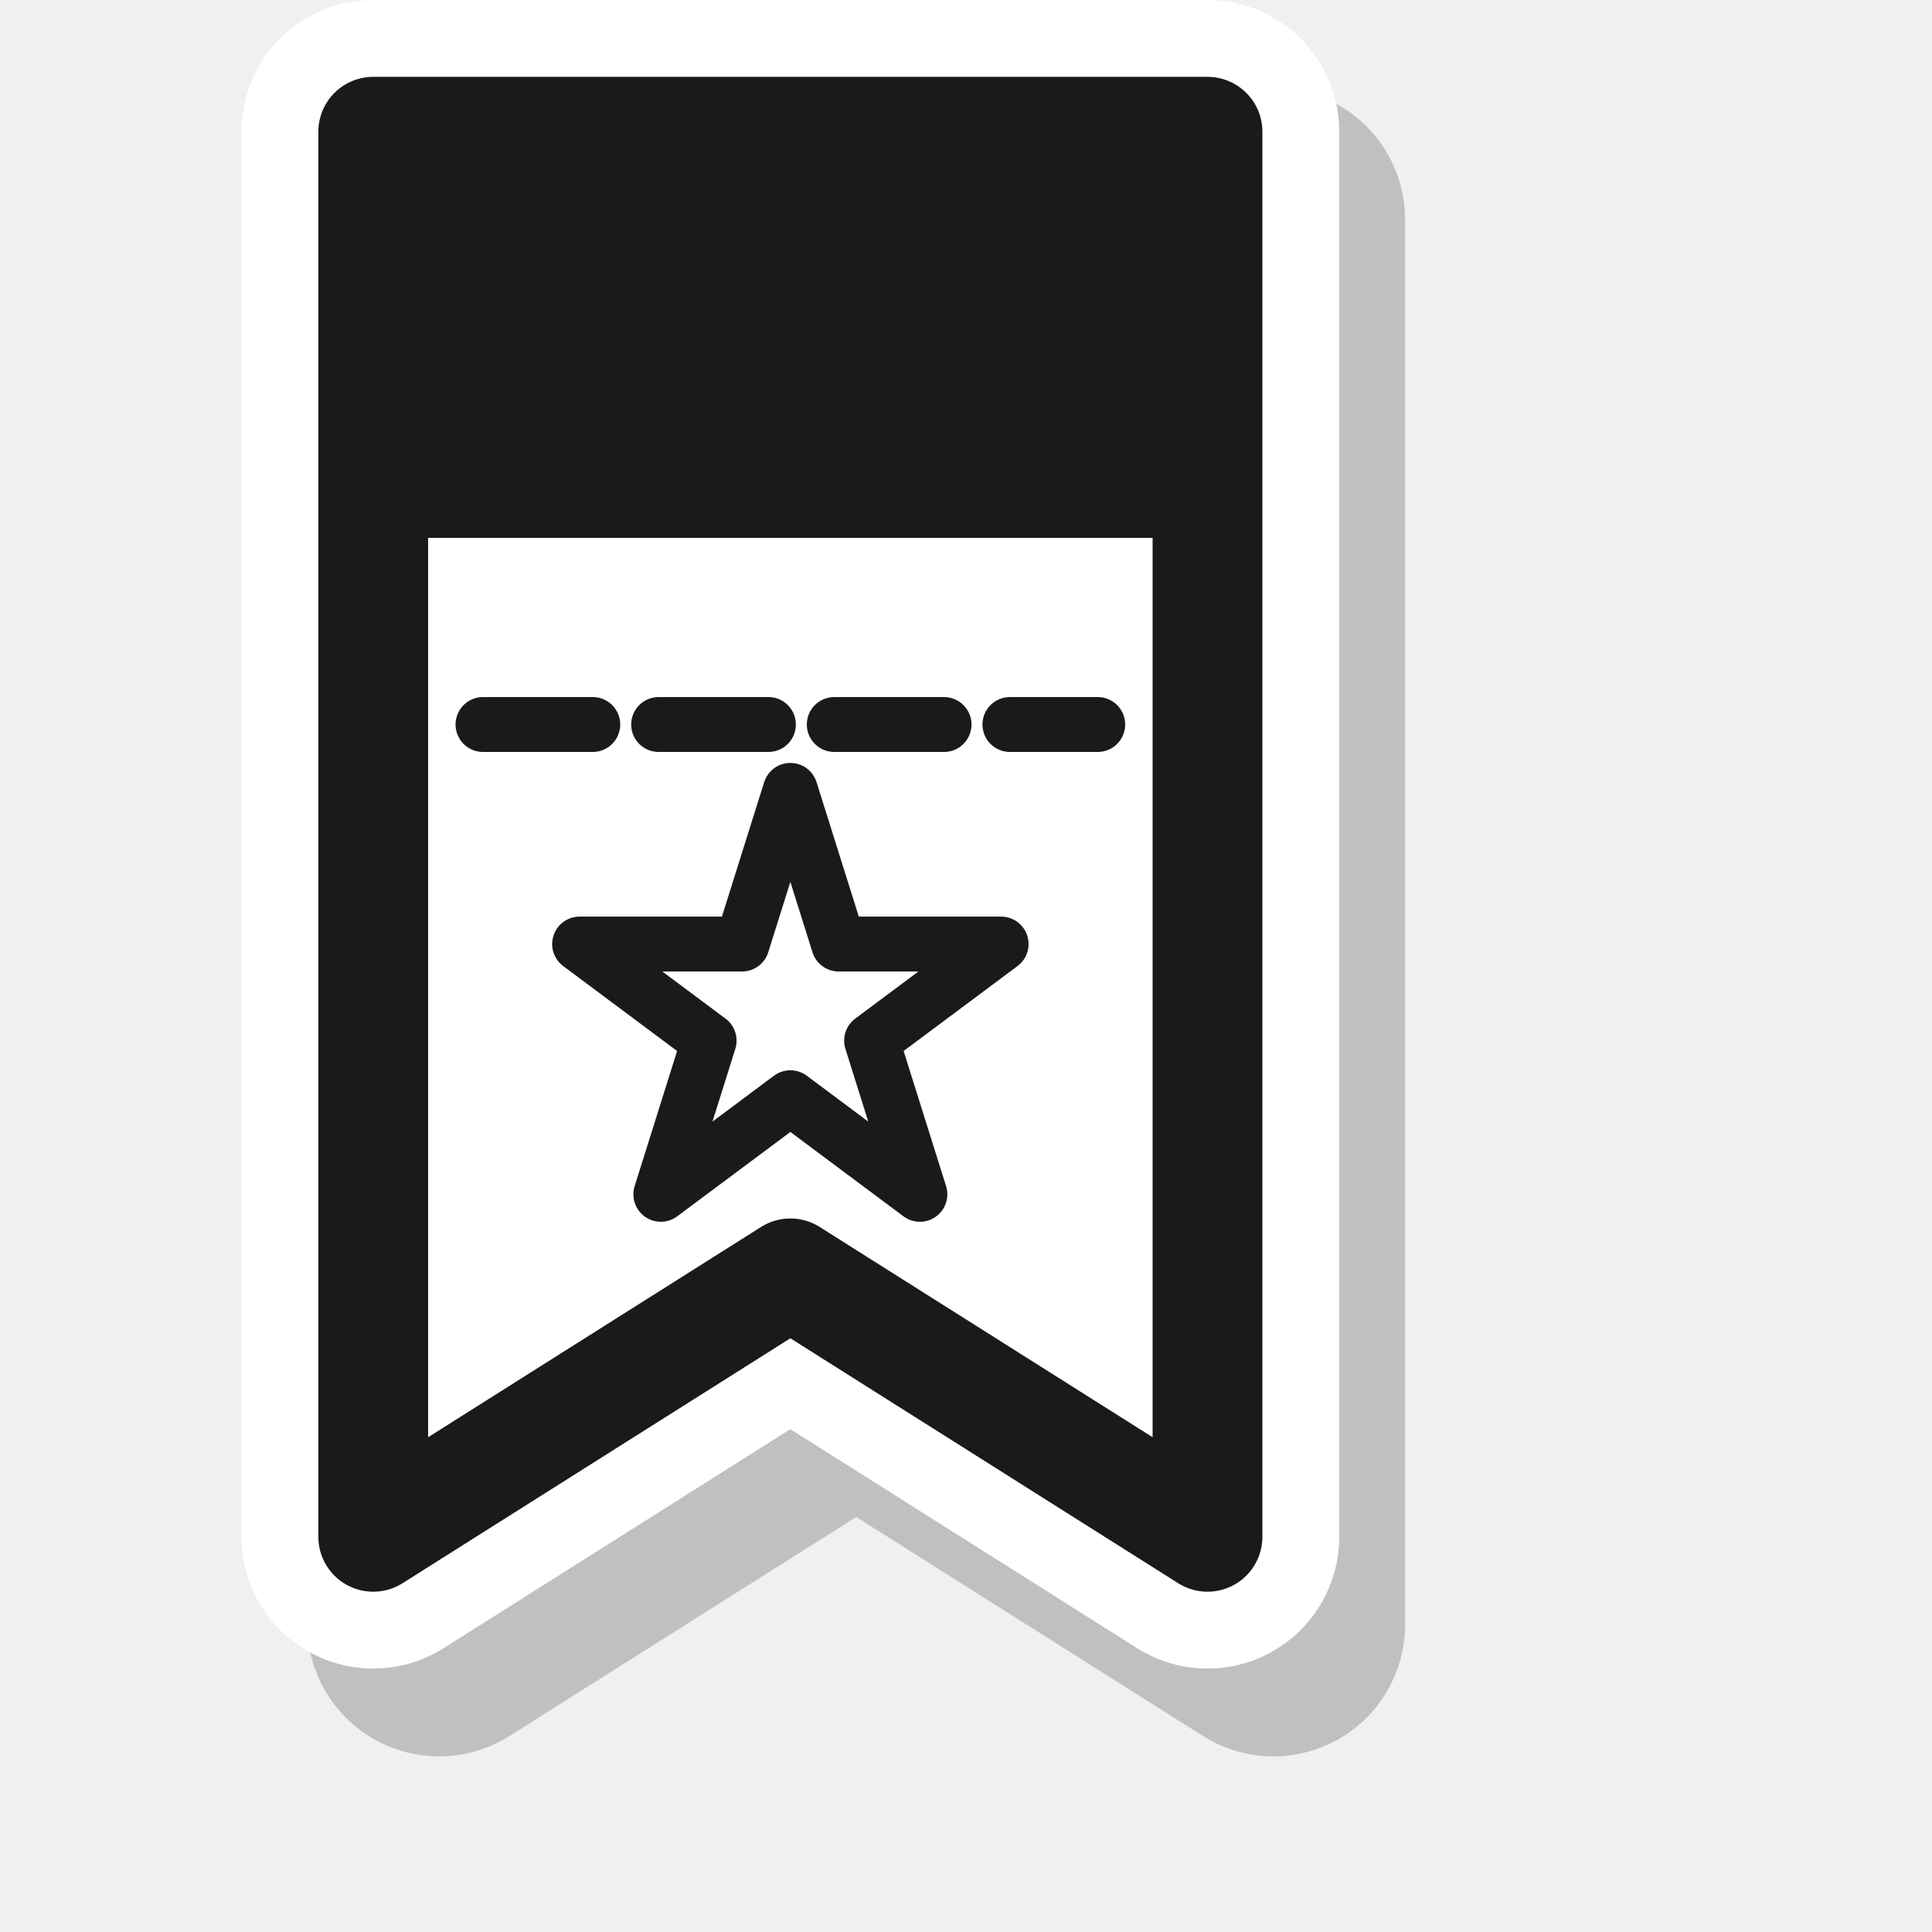
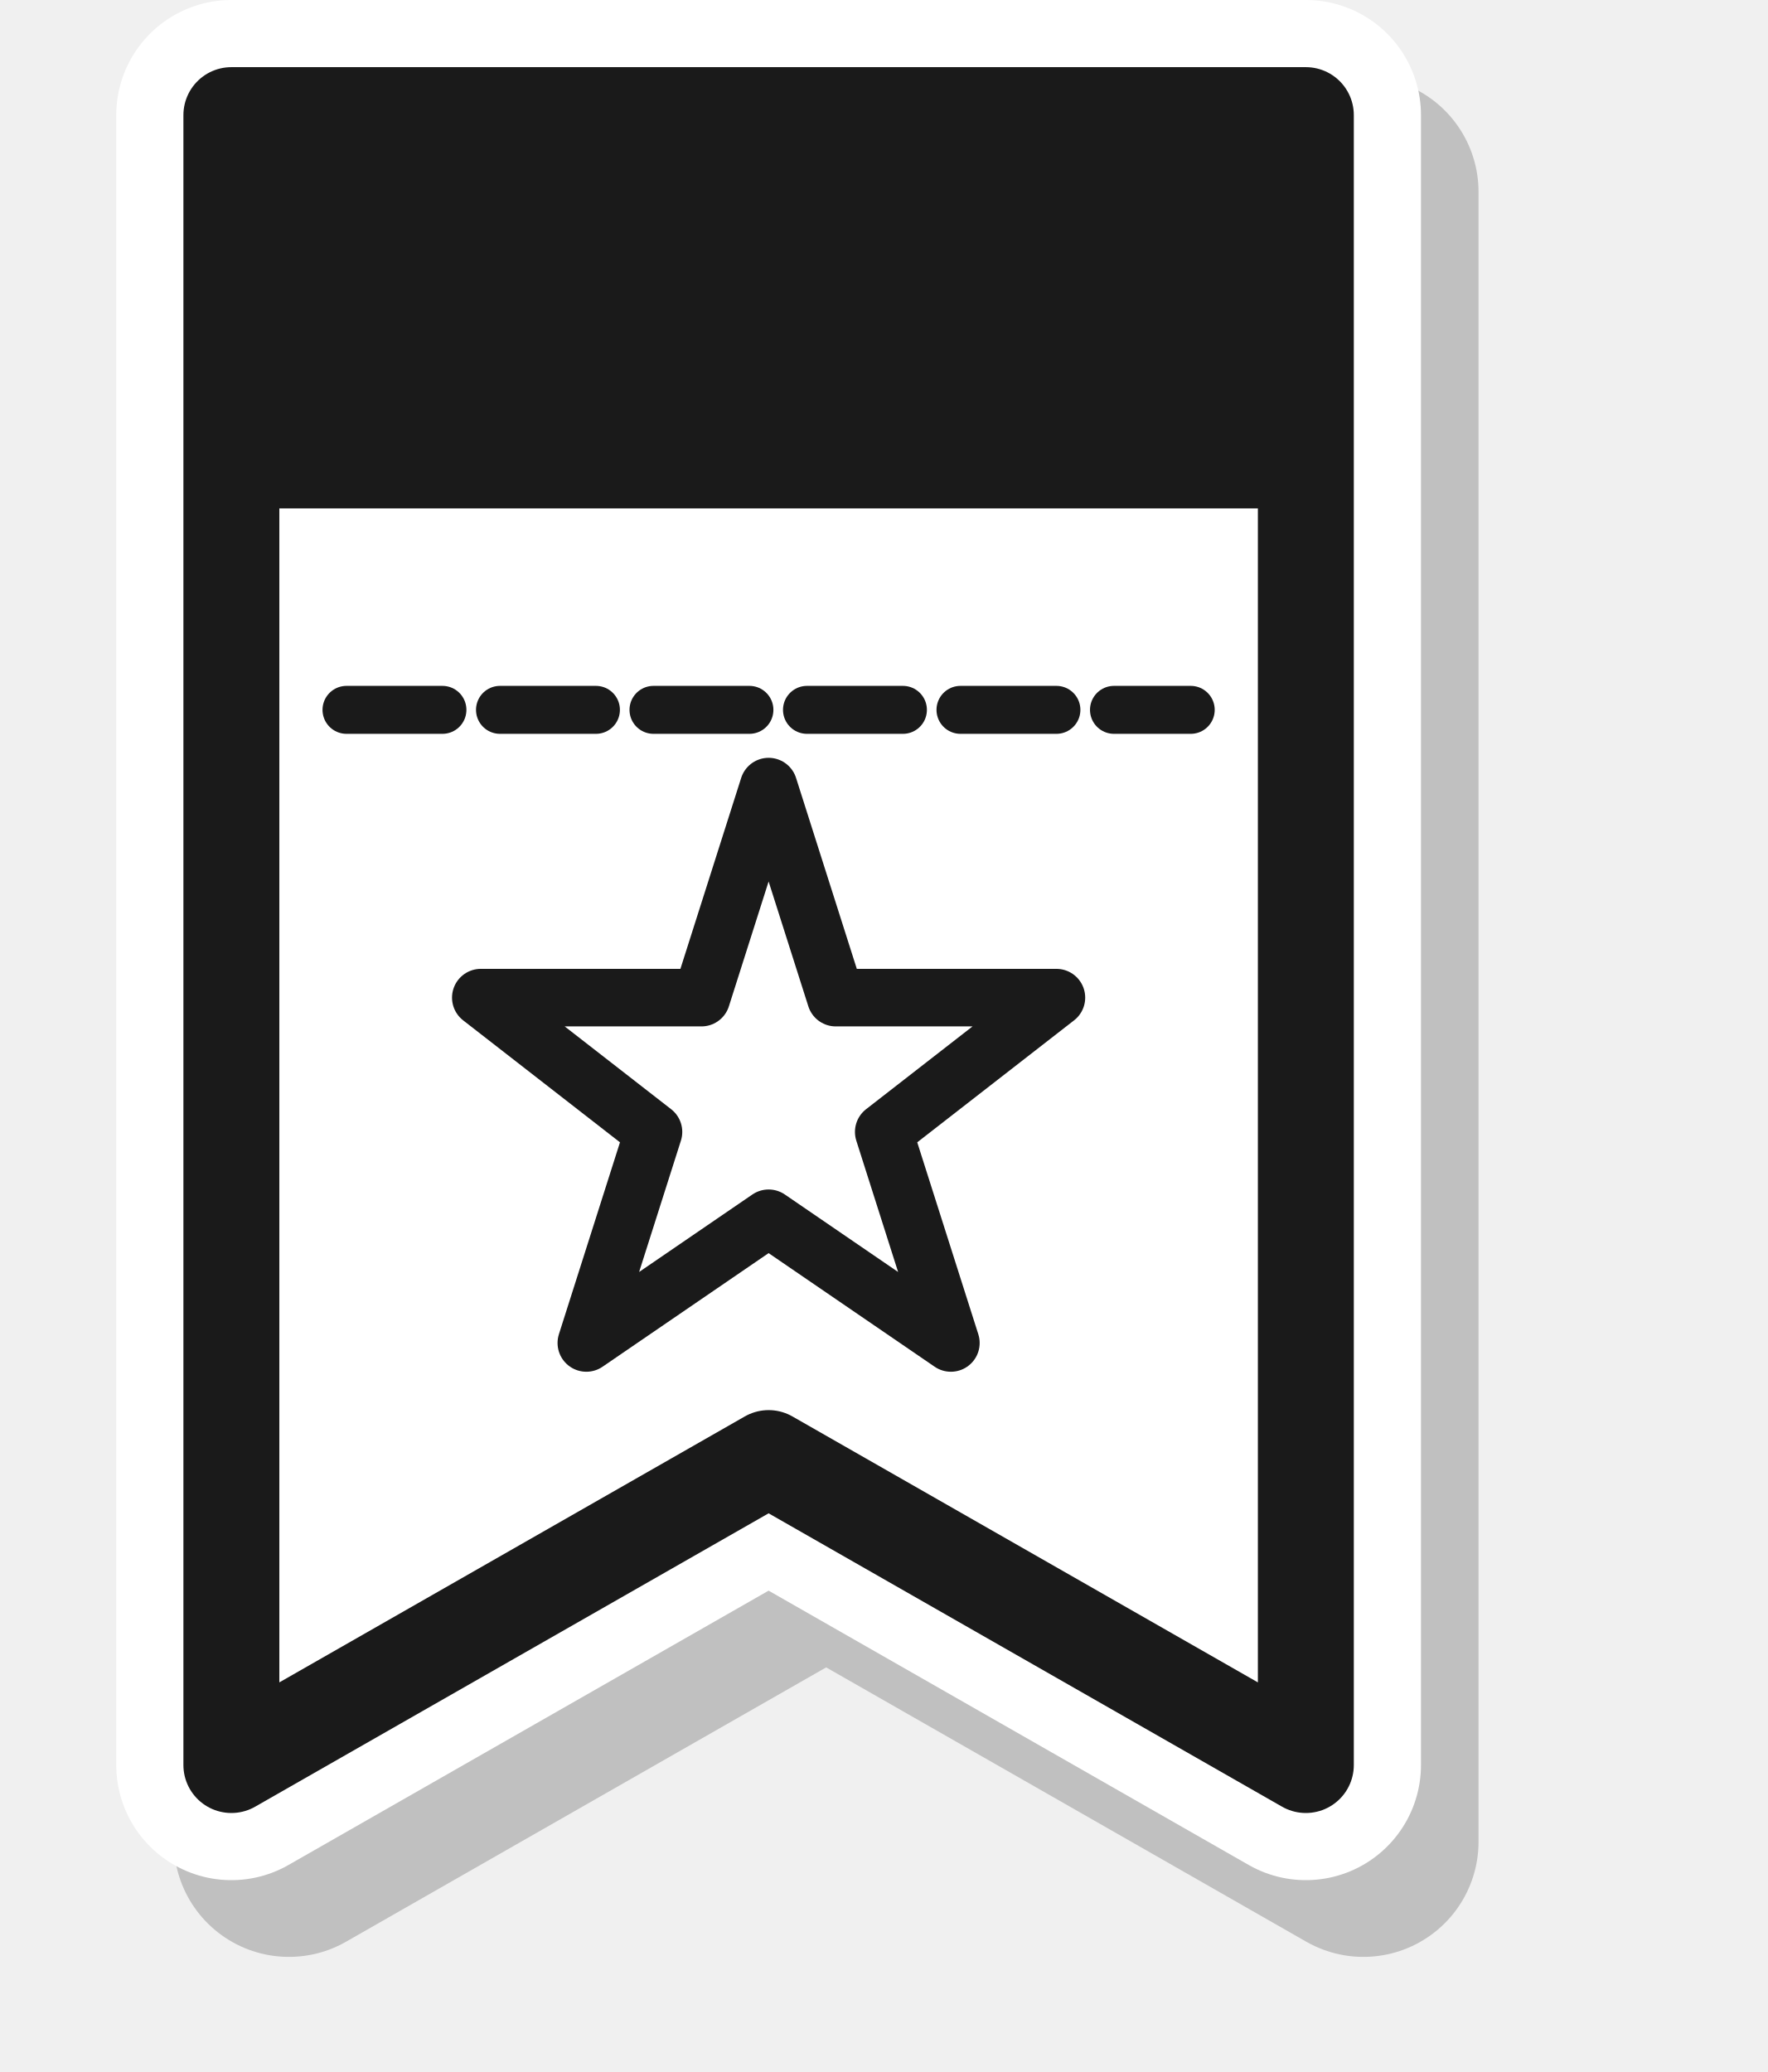
- <svg xmlns="http://www.w3.org/2000/svg" width="72" height="72" viewBox="0 0 88 88" fill="none">
-   <path d="M17 6 L55 6 L55 70 L36 58 L17 70 Z" fill="#c0c0c0" stroke="#c0c0c0" stroke-width="12" stroke-linejoin="round" transform="translate(3,4)" />
-   <path d="M17 6 L55 6 L55 70 L36 58 L17 70 Z" fill="#fff" stroke="#fff" stroke-width="12" stroke-linejoin="round" />
-   <path d="M17 6 L55 6 L55 70 L36 58 L17 70 Z" fill="#fff" stroke="#1a1a1a" stroke-width="5" stroke-linejoin="round" />
-   <rect x="17" y="6" width="38" height="16" fill="#1a1a1a" />
-   <line x1="17" y1="22" x2="55" y2="22" stroke="#1a1a1a" stroke-width="5" />
-   <line x1="22" y1="33" x2="50" y2="33" stroke="#1a1a1a" stroke-width="2.5" stroke-dasharray="5 3" stroke-linecap="round" />
-   <path d="M36 36 L38.2 43 L45.6 43 L39.7 47.4 L41.9 54.4 L36 50 L30.1 54.4 L32.3 47.4 L26.4 43 L33.8 43 Z" fill="#fff" stroke="#1a1a1a" stroke-width="2.5" stroke-linejoin="round" />
+ <svg xmlns="http://www.w3.org/2000/svg" width="58" height="68" viewBox="0 0 88 108" fill="none">
+   <path d="M10 6 L66 6 L66 92 L38 76 L10 92 Z" fill="#c0c0c0" stroke="#c0c0c0" stroke-width="12" stroke-linejoin="round" transform="translate(3,4)" />
+   <path d="M10 6 L66 6 L66 92 L38 76 L10 92 Z" fill="#fff" stroke="#fff" stroke-width="12" stroke-linejoin="round" />
+   <path d="M10 6 L66 6 L66 92 L38 76 L10 92 Z" fill="#fff" stroke="#1a1a1a" stroke-width="5" stroke-linejoin="round" />
+   <rect x="10" y="6" width="56" height="18" fill="#1a1a1a" />
+   <line x1="10" y1="24" x2="66" y2="24" stroke="#1a1a1a" stroke-width="5" />
+   <line x1="16" y1="37" x2="60" y2="37" stroke="#1a1a1a" stroke-width="2.5" stroke-dasharray="5 3" stroke-linecap="round" />
+   <path d="M38 41 L41.5 52 L53 52 L44 59 L47.5 70 L38 63.5 L28.5 70 L32 59 L23 52 L34.5 52 Z" fill="#fff" stroke="#1a1a1a" stroke-width="3" stroke-linejoin="round" />
</svg>
